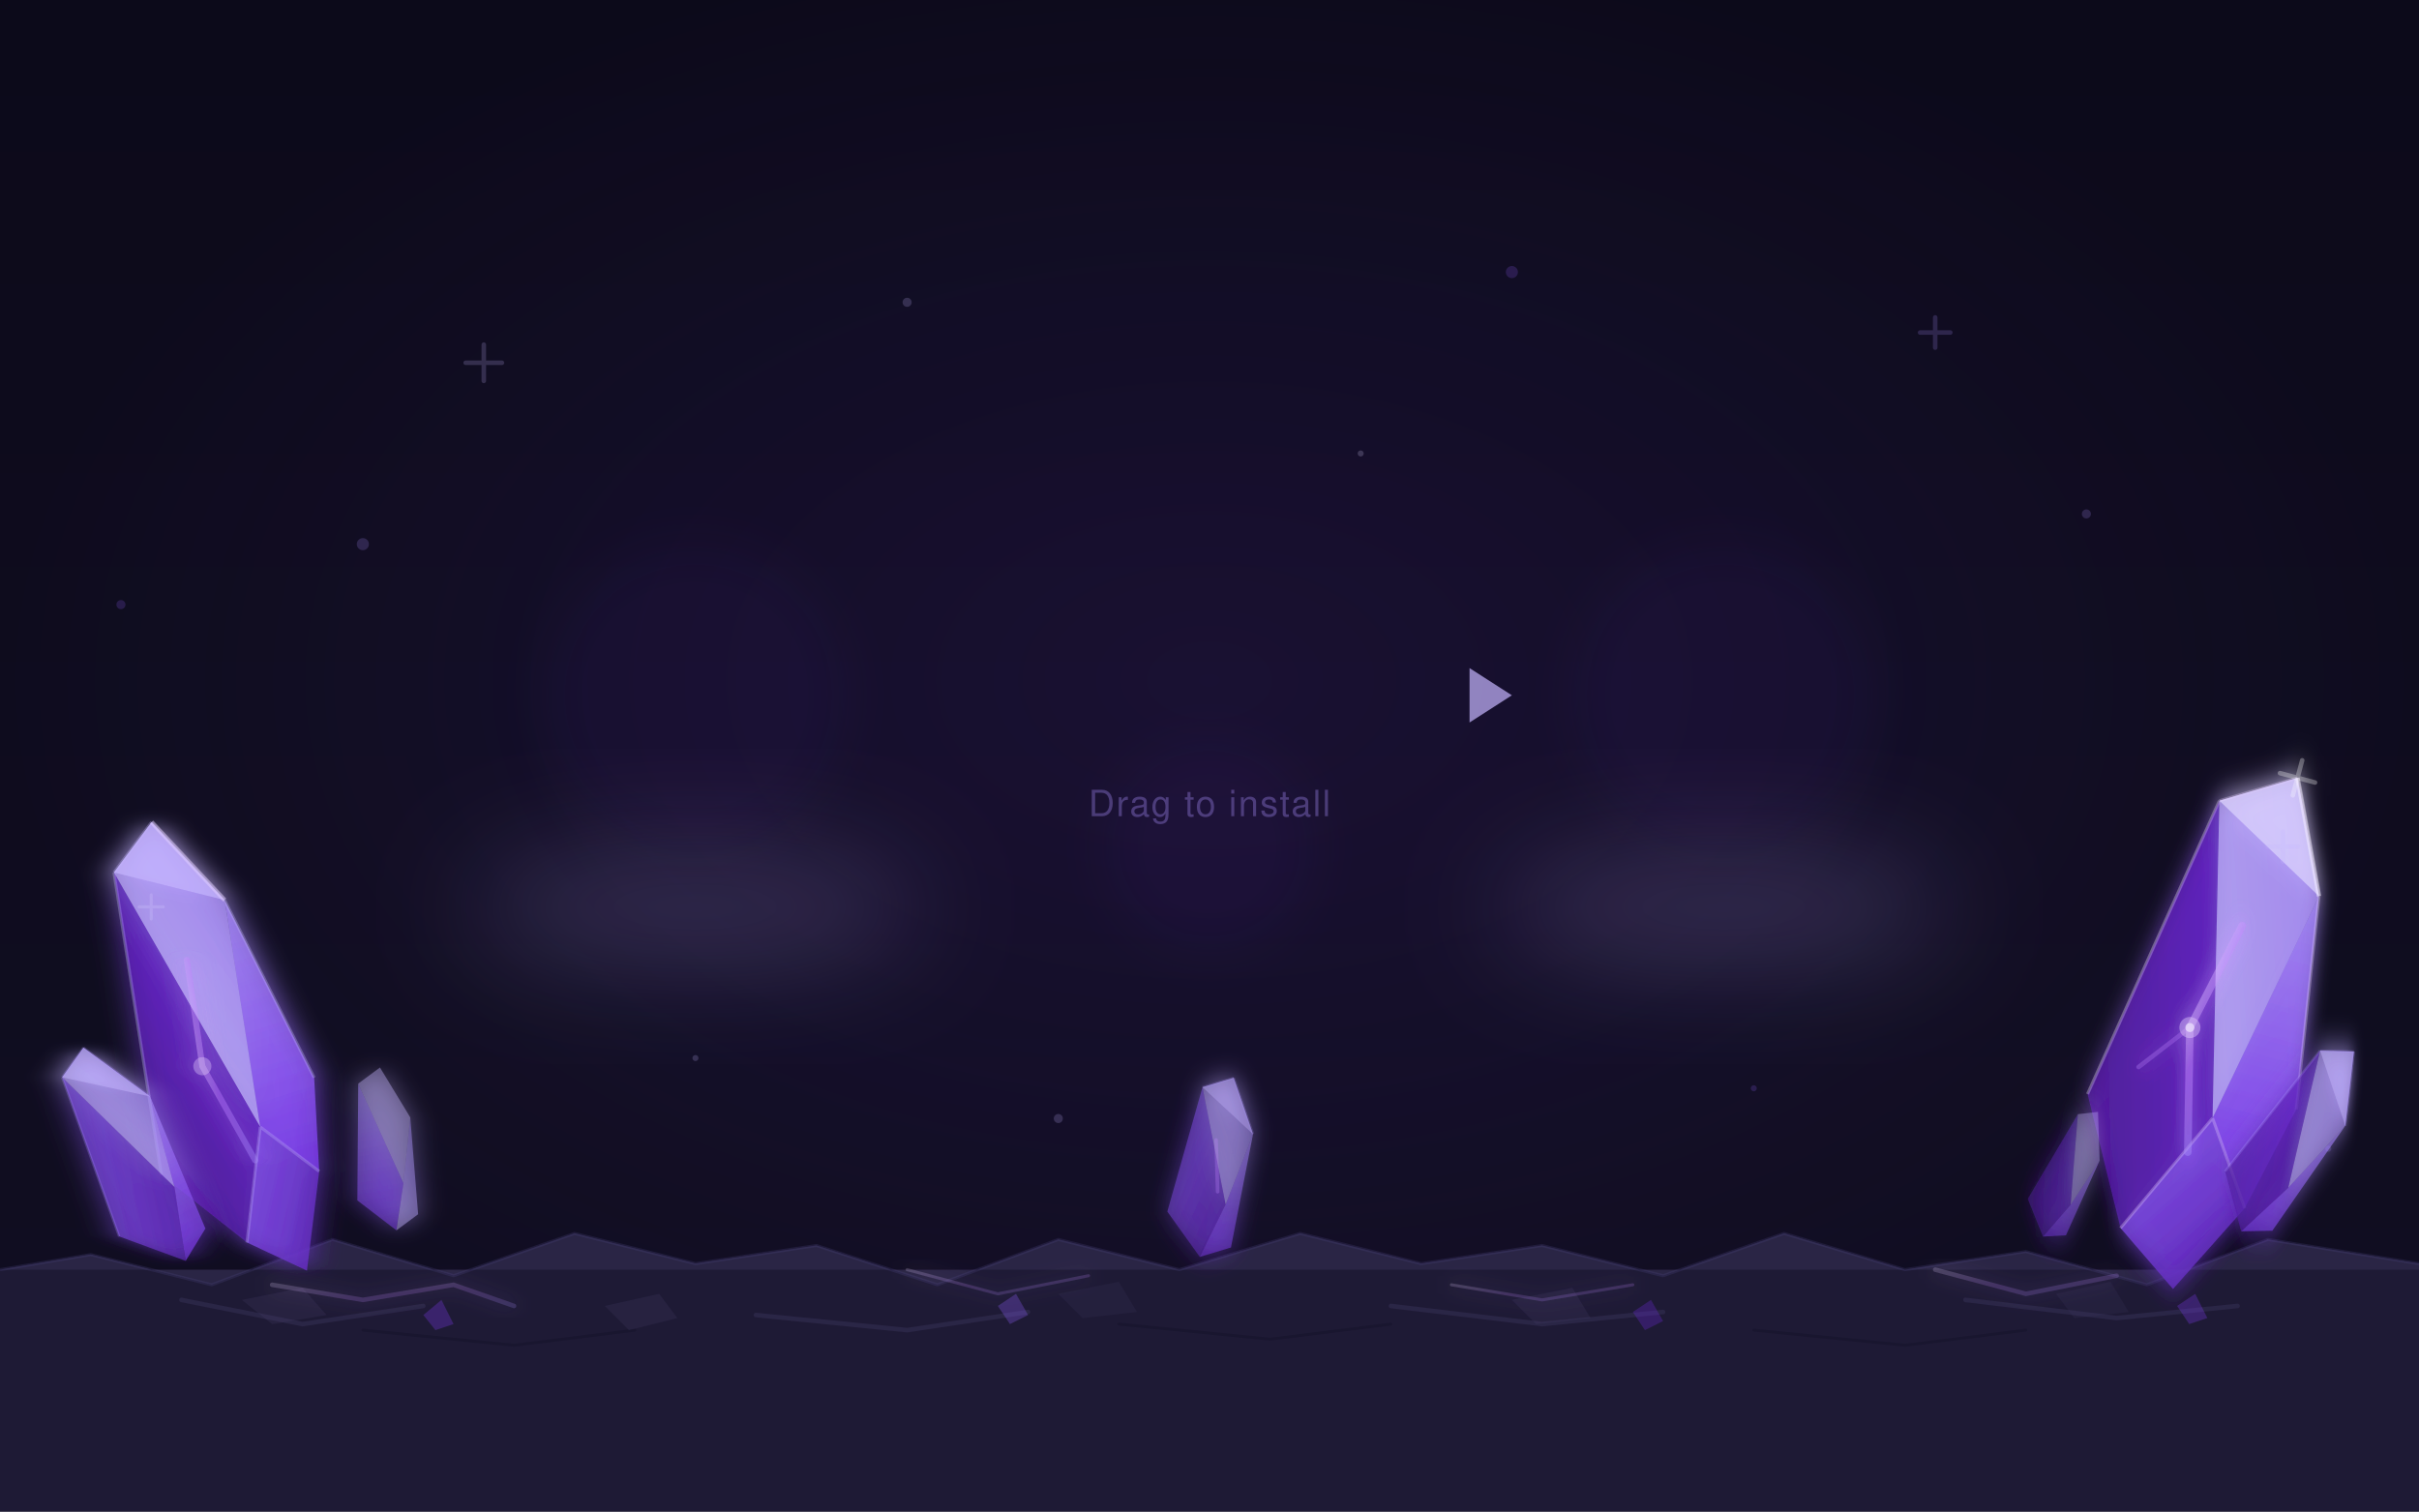
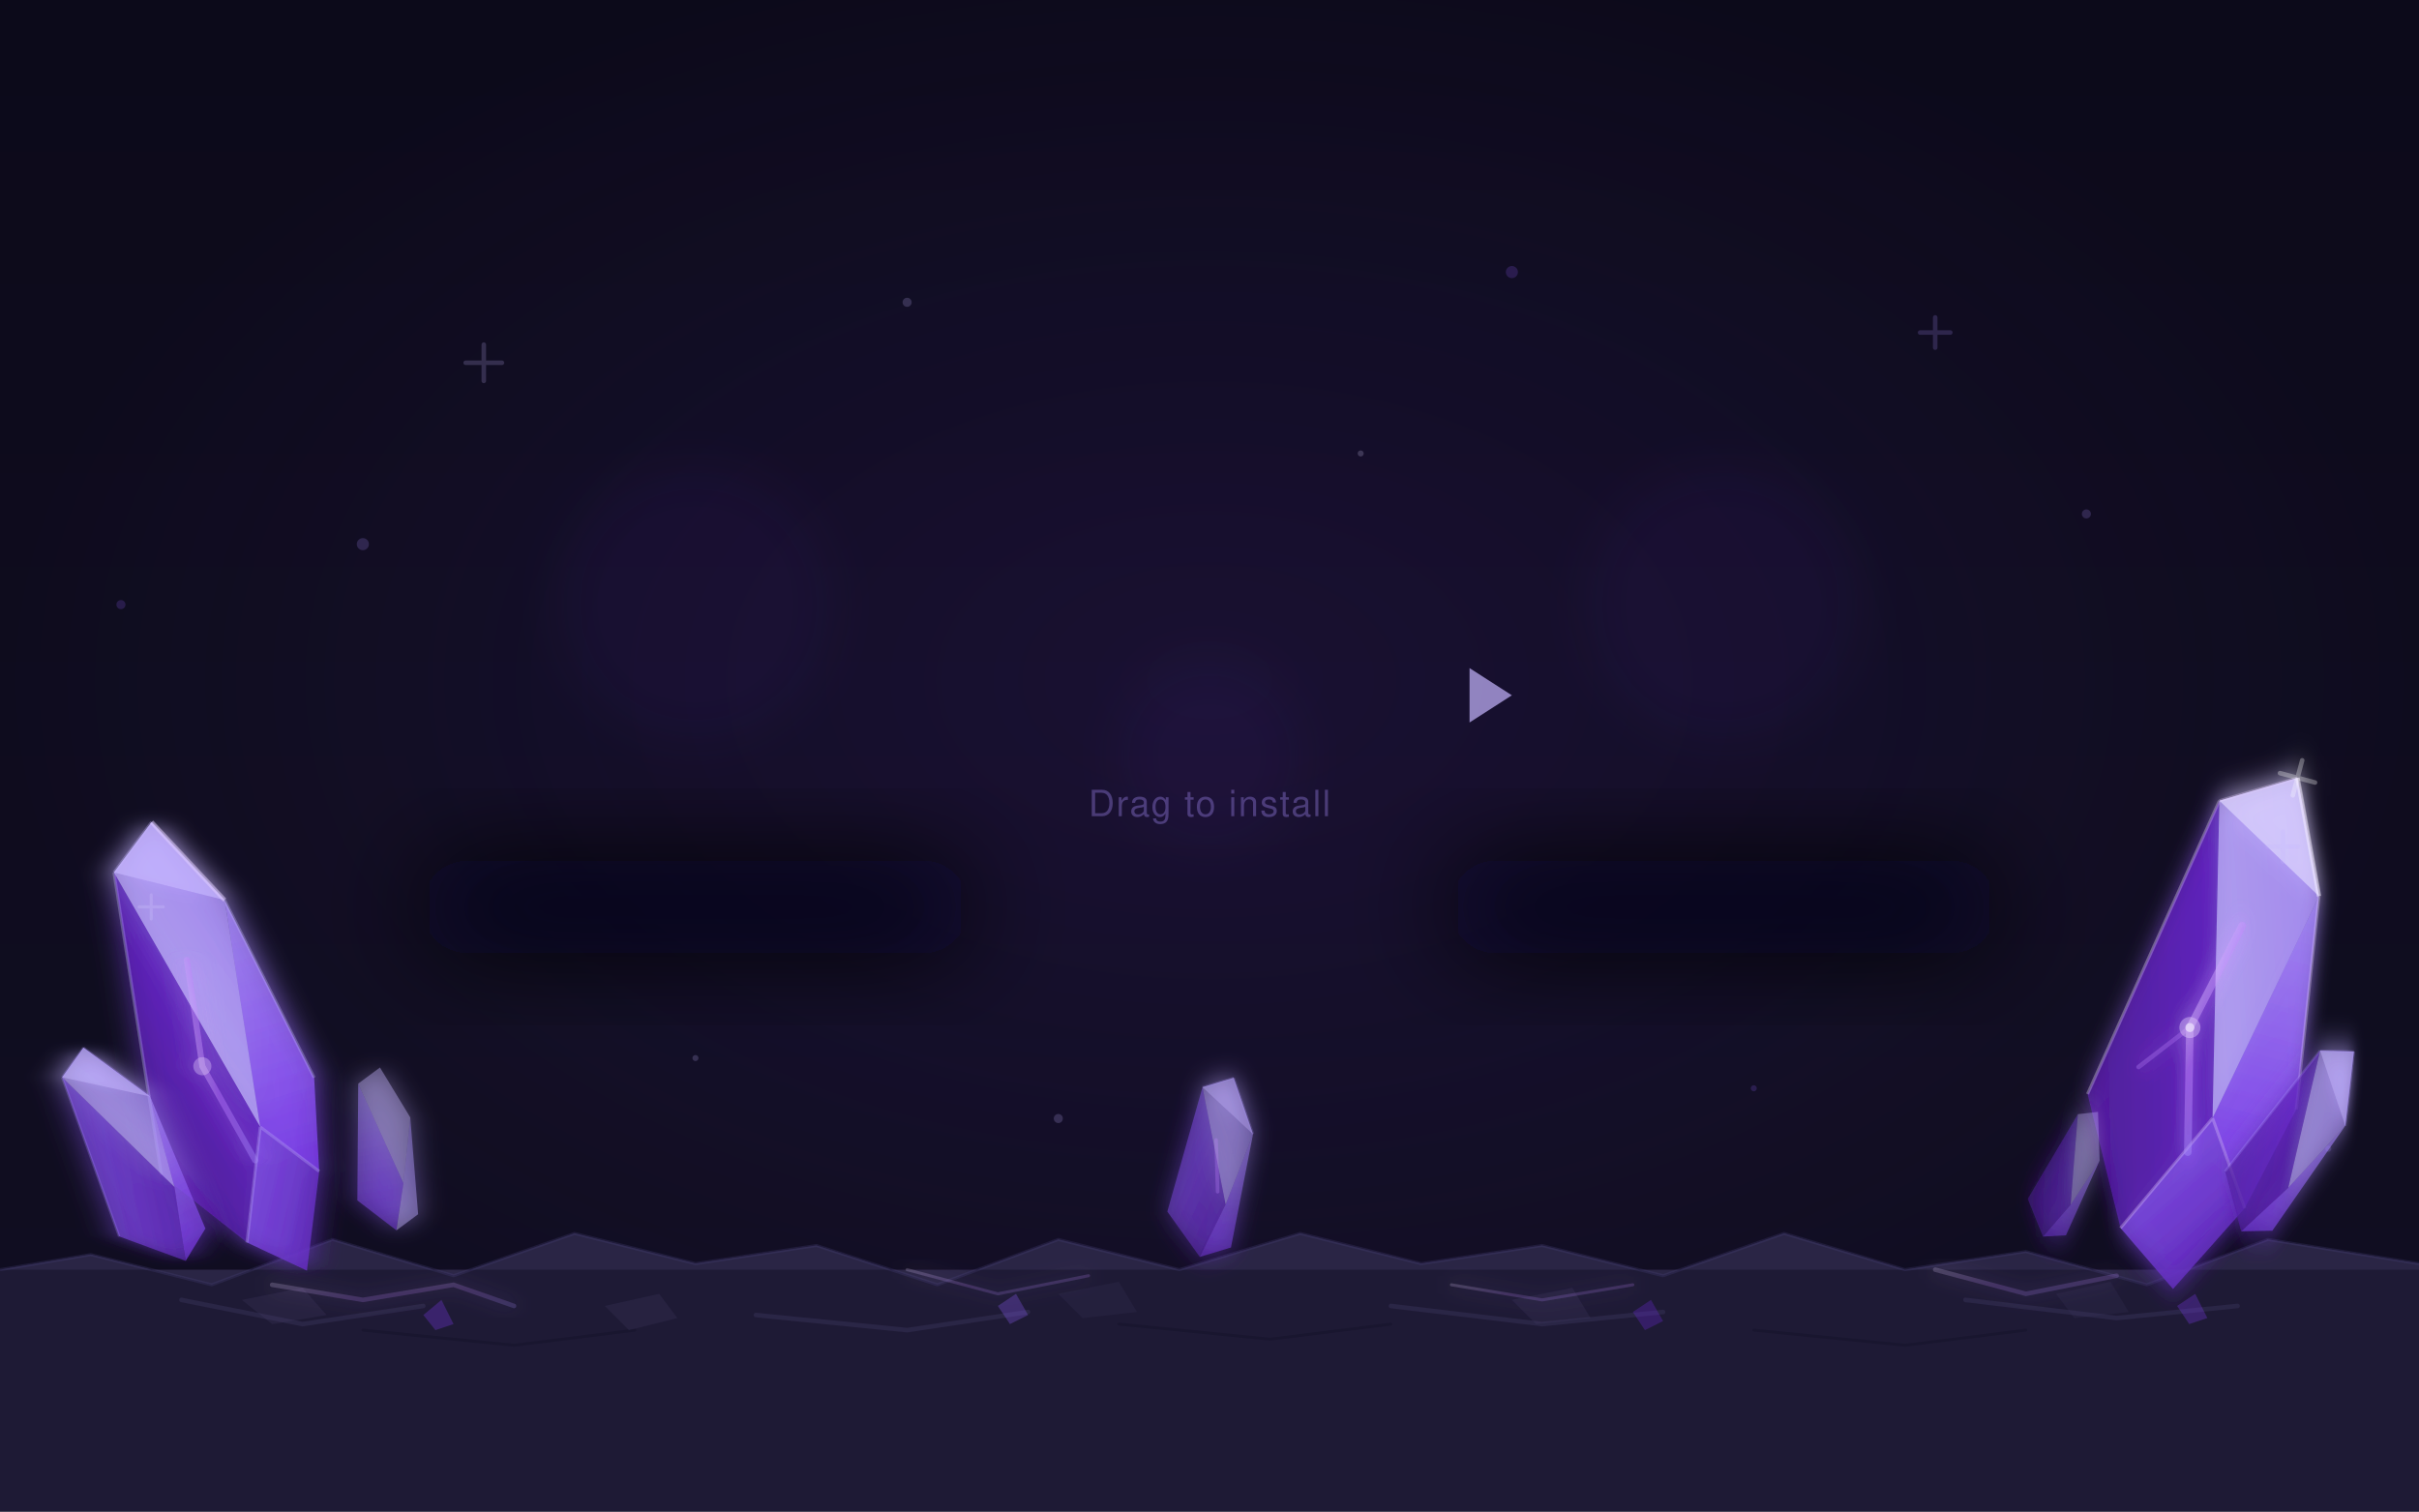
<svg xmlns="http://www.w3.org/2000/svg" viewBox="0 0 800 500" width="800" height="500">
  <defs>
    <linearGradient id="bg" x1="0" y1="0" x2="0" y2="1">
      <stop offset="0%" stop-color="#0c0a1a" />
      <stop offset="100%" stop-color="#110e22" />
    </linearGradient>
    <radialGradient id="centerGlow" cx="0.5" cy="0.45" r="0.5">
      <stop offset="0%" stop-color="#7c3aed" stop-opacity="0.1" />
      <stop offset="100%" stop-color="#7c3aed" stop-opacity="0" />
    </radialGradient>
    <linearGradient id="faceA" x1="0" y1="0" x2="0" y2="1">
      <stop offset="0%" stop-color="#a78bfa" />
      <stop offset="100%" stop-color="#7c3aed" />
    </linearGradient>
    <linearGradient id="faceB" x1="0" y1="0" x2="1" y2="1">
      <stop offset="0%" stop-color="#8b5cf6" />
      <stop offset="100%" stop-color="#5b21b6" />
    </linearGradient>
    <linearGradient id="faceC" x1="1" y1="0" x2="0" y2="1">
      <stop offset="0%" stop-color="#6d28d9" />
      <stop offset="100%" stop-color="#4c1d95" />
    </linearGradient>
    <linearGradient id="faceD" x1="0" y1="1" x2="1" y2="0">
      <stop offset="0%" stop-color="#c4b5fd" />
      <stop offset="100%" stop-color="#a78bfa" />
    </linearGradient>
    <linearGradient id="vein" x1="0" y1="0" x2="1" y2="1">
      <stop offset="0%" stop-color="#e9d5ff" />
      <stop offset="50%" stop-color="#c084fc" />
      <stop offset="100%" stop-color="#a78bfa" />
    </linearGradient>
    <linearGradient id="arrowGrad" x1="0" y1="0" x2="1" y2="0">
      <stop offset="0%" stop-color="#a78bfa" stop-opacity="0.5" />
      <stop offset="50%" stop-color="#c4b5fd" stop-opacity="0.85" />
      <stop offset="100%" stop-color="#a78bfa" stop-opacity="0.5" />
    </linearGradient>
    <filter id="oreGlow" x="-15%" y="-15%" width="130%" height="130%">
      <feGaussianBlur stdDeviation="4" result="blur" />
      <feComposite in="SourceGraphic" in2="blur" operator="over" />
    </filter>
    <filter id="veinGlow" x="-30%" y="-30%" width="160%" height="160%">
      <feGaussianBlur stdDeviation="3" result="blur" />
      <feComposite in="SourceGraphic" in2="blur" operator="over" />
    </filter>
    <filter id="softGlow" x="-50%" y="-50%" width="200%" height="200%">
      <feGaussianBlur stdDeviation="8" />
    </filter>
    <filter id="labelBlur" x="-80%" y="-80%" width="260%" height="260%">
      <feGaussianBlur stdDeviation="18" />
    </filter>
    <filter id="textGlow" x="-20%" y="-20%" width="140%" height="140%">
      <feGaussianBlur stdDeviation="2" result="blur" />
      <feComposite in="SourceGraphic" in2="blur" operator="over" />
    </filter>
  </defs>
  <rect width="800" height="500" fill="url(#bg)" />
  <rect width="800" height="500" fill="url(#centerGlow)" />
  <g>
    <polygon points="0,500 0,420 30,415 70,425 110,410 150,422 190,408 230,418 270,412 310,425 350,410 390,420 430,408 470,418 510,412 550,422 590,408 630,420 670,414 710,425 750,410 800,418 800,500" fill="#1e1a35" />
    <polygon points="0,420 30,415 70,425 110,410 150,422 190,408 230,418 270,412 310,425 350,410 390,420 430,408 470,418 510,412 550,422 590,408 630,420 670,414 710,425 750,410 800,418 800,420 0,420" fill="#2a2545" />
    <g stroke="#3d3660" stroke-width="1.5" opacity="0.4" fill="none" stroke-linecap="round">
      <path d="M 60,430 L 100,438 L 140,432" />
      <path d="M 250,435 L 300,440 L 340,434" />
      <path d="M 460,432 L 510,438 L 550,434" />
      <path d="M 650,430 L 700,436 L 740,432" />
    </g>
    <g stroke="#14112a" stroke-width="1" opacity="0.5" fill="none" stroke-linecap="round">
      <path d="M 120,440 L 170,445 L 210,440" />
      <path d="M 370,438 L 420,443 L 460,438" />
      <path d="M 580,440 L 630,445 L 670,440" />
    </g>
    <g opacity="0.2">
      <polygon points="80,430 100,426 108,435 90,438" fill="#4a4370" />
      <polygon points="200,432 218,428 224,436 208,440" fill="#4a4370" />
      <polygon points="350,428 370,424 376,434 358,436" fill="#3d3660" />
      <polygon points="500,430 520,426 526,436 508,438" fill="#4a4370" />
      <polygon points="680,428 698,424 704,434 686,436" fill="#3d3660" />
    </g>
    <g opacity="0.3">
      <polygon points="140,435 146,430 150,438 144,440" fill="#7c3aed" />
      <polygon points="330,432 336,428 340,435 334,438" fill="#8b5cf6" />
      <polygon points="540,434 546,430 550,437 544,440" fill="#6d28d9" />
      <polygon points="720,432 726,428 730,436 724,438" fill="#7c3aed" />
    </g>
    <g stroke="#4a4580" stroke-width="1" opacity="0.25" fill="none" stroke-linejoin="round">
      <polyline points="0,420 30,415 70,425 110,410 150,422 190,408 230,418 270,412 310,425 350,410 390,420 430,408 470,418 510,412 550,422 590,408 630,420 670,414 710,425 750,410 800,418" />
    </g>
  </g>
  <g transform="translate(80, 380) rotate(-18)" filter="url(#oreGlow)">
    <polygon points="-12,-100 -28,0 -8,30 8,-5" fill="url(#faceC)" opacity="0.8" />
    <polygon points="8,-5 -8,30 8,45 22,15" fill="url(#faceB)" opacity="0.8" />
    <polygon points="8,-5 22,15 30,-15 20,-80" fill="url(#faceA)" opacity="0.8" />
    <polygon points="-12,-100 5,-112 20,-80 8,-5" fill="url(#faceD)" opacity="0.75" />
    <polygon points="-12,-100 5,-112 20,-80" fill="#c4b5fd" opacity="0.7" />
    <g stroke="#c4b5fd" stroke-width="1" opacity="0.3" fill="none">
      <line x1="-12" y1="-100" x2="5" y2="-112" />
      <line x1="5" y1="-112" x2="20" y2="-80" />
      <line x1="-12" y1="-100" x2="-28" y2="0" />
      <line x1="20" y1="-80" x2="30" y2="-15" />
      <line x1="8" y1="-5" x2="22" y2="15" />
      <line x1="8" y1="-5" x2="-8" y2="30" />
    </g>
    <line x1="5" y1="-112" x2="20" y2="-80" stroke="#e9d5ff" stroke-width="1.5" opacity="0.4" />
    <g filter="url(#veinGlow)">
      <path d="M 2,-65 L -4,-30 L 3,5" stroke="url(#vein)" stroke-width="2" fill="none" stroke-linecap="round" opacity="0.4" />
    </g>
    <circle cx="-4" cy="-30" r="3" fill="#e9d5ff" opacity="0.35" />
  </g>
  <g transform="translate(55, 400) rotate(-30)" filter="url(#oreGlow)">
    <polygon points="-8,-55 -18,0 -3,18 6,-5" fill="url(#faceB)" opacity="0.65" />
    <polygon points="6,-5 -3,18 8,12 14,-35" fill="url(#faceA)" opacity="0.65" />
    <polygon points="-8,-55 3,-60 14,-35 6,-5" fill="url(#faceD)" opacity="0.6" />
    <polygon points="-8,-55 3,-60 14,-35" fill="#c4b5fd" opacity="0.5" />
    <g stroke="#a78bfa" stroke-width="0.8" opacity="0.25" fill="none">
      <line x1="-8" y1="-55" x2="3" y2="-60" />
      <line x1="3" y1="-60" x2="14" y2="-35" />
      <line x1="-8" y1="-55" x2="-18" y2="0" />
    </g>
  </g>
  <g transform="translate(720, 375) rotate(15)" filter="url(#oreGlow)">
    <polygon points="-15,-110 -32,-5 -10,35 10,-8" fill="url(#faceC)" opacity="0.8" />
    <polygon points="10,-8 -10,35 12,50 28,18" fill="url(#faceB)" opacity="0.8" />
    <polygon points="10,-8 28,18 36,-18 25,-88" fill="url(#faceA)" opacity="0.8" />
    <polygon points="-15,-110 8,-124 25,-88 10,-8" fill="url(#faceD)" opacity="0.75" />
    <polygon points="-15,-110 8,-124 25,-88" fill="#ddd6fe" opacity="0.7" />
    <g stroke="#e9d5ff" stroke-width="1" opacity="0.3" fill="none">
      <line x1="-15" y1="-110" x2="8" y2="-124" />
      <line x1="8" y1="-124" x2="25" y2="-88" />
      <line x1="-15" y1="-110" x2="-32" y2="-5" />
      <line x1="25" y1="-88" x2="36" y2="-18" />
      <line x1="10" y1="-8" x2="28" y2="18" />
      <line x1="10" y1="-8" x2="-10" y2="35" />
    </g>
    <line x1="8" y1="-124" x2="25" y2="-88" stroke="#f5f0ff" stroke-width="1.5" opacity="0.45" />
    <g filter="url(#veinGlow)">
      <path d="M 3,-72 L -5,-35 L 5,5" stroke="url(#vein)" stroke-width="2.5" fill="none" stroke-linecap="round" opacity="0.45" />
      <path d="M -5,-35 L -18,-18" stroke="url(#vein)" stroke-width="1.5" fill="none" stroke-linecap="round" opacity="0.3" />
    </g>
    <circle cx="-5" cy="-35" r="3.5" fill="#e9d5ff" opacity="0.4" />
    <circle cx="-5" cy="-35" r="1.5" fill="#f5f0ff" opacity="0.6" />
    <g transform="translate(8, -124)" opacity="0.3">
      <line x1="0" y1="-6" x2="0" y2="6" stroke="white" stroke-width="1.5" stroke-linecap="round" />
      <line x1="-6" y1="0" x2="6" y2="0" stroke="white" stroke-width="1.5" stroke-linecap="round" />
    </g>
  </g>
  <g transform="translate(750, 395) rotate(28)" filter="url(#oreGlow)">
    <polygon points="-7,-50 -16,0 -2,15 5,-5" fill="url(#faceC)" opacity="0.6" />
    <polygon points="5,-5 -2,15 7,10 12,-32" fill="url(#faceA)" opacity="0.6" />
    <polygon points="-7,-50 3,-55 12,-32 5,-5" fill="url(#faceD)" opacity="0.55" />
    <polygon points="-7,-50 3,-55 12,-32" fill="#c4b5fd" opacity="0.45" />
    <g stroke="#a78bfa" stroke-width="0.8" opacity="0.25" fill="none">
      <line x1="-7" y1="-50" x2="3" y2="-55" />
      <line x1="3" y1="-55" x2="12" y2="-32" />
      <line x1="-7" y1="-50" x2="-16" y2="0" />
    </g>
  </g>
  <g transform="translate(130, 395) rotate(-10)" filter="url(#oreGlow)">
    <polygon points="-5,-38 -12,0 -1,12 4,-3" fill="url(#faceA)" opacity="0.5" />
    <polygon points="4,-3 -1,12 7,8 10,-24" fill="url(#faceD)" opacity="0.45" />
    <polygon points="-5,-38 3,-42 10,-24 4,-3" fill="#c4b5fd" opacity="0.4" />
  </g>
  <g transform="translate(400, 402) rotate(5)" filter="url(#oreGlow)">
    <polygon points="-6,-42 -14,0 -2,14 5,-4" fill="url(#faceB)" opacity="0.5" />
    <polygon points="5,-4 -2,14 8,10 12,-28" fill="url(#faceA)" opacity="0.5" />
    <polygon points="-6,-42 4,-46 12,-28 5,-4" fill="url(#faceD)" opacity="0.45" />
    <polygon points="-6,-42 4,-46 12,-28" fill="#c4b5fd" opacity="0.35" />
    <g stroke="#a78bfa" stroke-width="0.8" opacity="0.2" fill="none">
      <line x1="-6" y1="-42" x2="4" y2="-46" />
      <line x1="4" y1="-46" x2="12" y2="-28" />
    </g>
    <path d="M 0,-25 L 2,-8" stroke="#c084fc" stroke-width="1.2" fill="none" stroke-linecap="round" opacity="0.3" />
  </g>
  <g transform="translate(680, 400) rotate(20)" filter="url(#oreGlow)">
    <polygon points="-4,-32 -10,0 -1,10 4,-3" fill="url(#faceC)" opacity="0.45" />
    <polygon points="4,-3 -1,10 6,7 8,-20" fill="url(#faceA)" opacity="0.45" />
    <polygon points="-4,-32 2,-35 8,-20 4,-3" fill="#c4b5fd" opacity="0.35" />
  </g>
  <g filter="url(#veinGlow)">
    <g stroke="url(#vein)" fill="none" stroke-linecap="round" opacity="0.2">
      <path d="M 90,425 L 120,430 L 150,425 L 170,432" stroke-width="1.5" />
      <path d="M 300,420 L 330,428 L 360,422" stroke-width="1" />
      <path d="M 480,425 L 510,430 L 540,425" stroke-width="1" />
      <path d="M 640,420 L 670,428 L 700,422" stroke-width="1.5" />
    </g>
  </g>
-   <g opacity="0.18" filter="url(#labelBlur)">
-     <ellipse cx="230" cy="300" rx="75" ry="20" fill="#c4b5fd" />
-     <ellipse cx="570" cy="300" rx="75" ry="20" fill="#c4b5fd" />
+   <g filter="url(#labelBlur)">
+     <rect x="140" y="285" width="180" height="30" rx="15" fill="#030208" opacity="0.9" />
+     <rect x="480" y="285" width="180" height="30" rx="15" fill="#030208" opacity="0.9" />
  </g>
  <g opacity="0.05" filter="url(#softGlow)">
-     <circle cx="230" cy="230" r="50" fill="#7c3aed" />
-     <circle cx="570" cy="230" r="50" fill="#7c3aed" />
-     <circle cx="400" cy="280" r="35" fill="#7c3aed" />
+     <circle cx="230" cy="200" r="45" fill="#7c3aed" />
+     <circle cx="570" cy="200" r="45" fill="#7c3aed" />
+     <circle cx="400" cy="250" r="30" fill="#7c3aed" />
  </g>
  <g opacity="0.2">
    <g transform="translate(160, 120)">
      <line x1="0" y1="-6" x2="0" y2="6" stroke="#c4b5fd" stroke-width="1.5" stroke-linecap="round" />
      <line x1="-6" y1="0" x2="6" y2="0" stroke="#c4b5fd" stroke-width="1.5" stroke-linecap="round" />
    </g>
    <g transform="translate(640, 110)">
      <line x1="0" y1="-5" x2="0" y2="5" stroke="#a78bfa" stroke-width="1.5" stroke-linecap="round" />
      <line x1="-5" y1="0" x2="5" y2="0" stroke="#a78bfa" stroke-width="1.5" stroke-linecap="round" />
    </g>
    <g transform="translate(50, 300)">
      <line x1="0" y1="-4" x2="0" y2="4" stroke="#ddd6fe" stroke-width="1" stroke-linecap="round" />
      <line x1="-4" y1="0" x2="4" y2="0" stroke="#ddd6fe" stroke-width="1" stroke-linecap="round" />
    </g>
    <g transform="translate(755, 280)">
      <line x1="0" y1="-5" x2="0" y2="5" stroke="#c4b5fd" stroke-width="1.5" stroke-linecap="round" />
      <line x1="-5" y1="0" x2="5" y2="0" stroke="#c4b5fd" stroke-width="1.5" stroke-linecap="round" />
    </g>
    <circle cx="120" cy="180" r="2" fill="#a78bfa" />
    <circle cx="300" cy="100" r="1.5" fill="#c4b5fd" />
    <circle cx="500" cy="90" r="2" fill="#8b5cf6" />
    <circle cx="690" cy="170" r="1.5" fill="#a78bfa" />
    <circle cx="350" cy="370" r="1.5" fill="#c4b5fd" />
    <circle cx="450" cy="150" r="1" fill="#ddd6fe" />
    <circle cx="40" cy="200" r="1.5" fill="#8b5cf6" />
    <circle cx="770" cy="380" r="1" fill="#a78bfa" />
    <circle cx="230" cy="350" r="1" fill="#c4b5fd" />
    <circle cx="580" cy="360" r="1" fill="#8b5cf6" />
  </g>
  <g transform="translate(400, 230)">
    <line x1="-100" y1="0" x2="100" y2="0" stroke="url(#arrowGrad)" stroke-width="2.5" stroke-dasharray="10 7" stroke-linecap="round" />
    <polygon points="100,0 86,-9 86,9" fill="#c4b5fd" opacity="0.7" />
  </g>
  <text x="400" y="270" text-anchor="middle" font-family="-apple-system, BlinkMacSystemFont, 'SF Pro Display', 'Segoe UI', Helvetica, Arial, sans-serif" font-size="12" fill="#a78bfa" opacity="0.35" font-weight="300" letter-spacing="0.5">Drag to install</text>
</svg>
